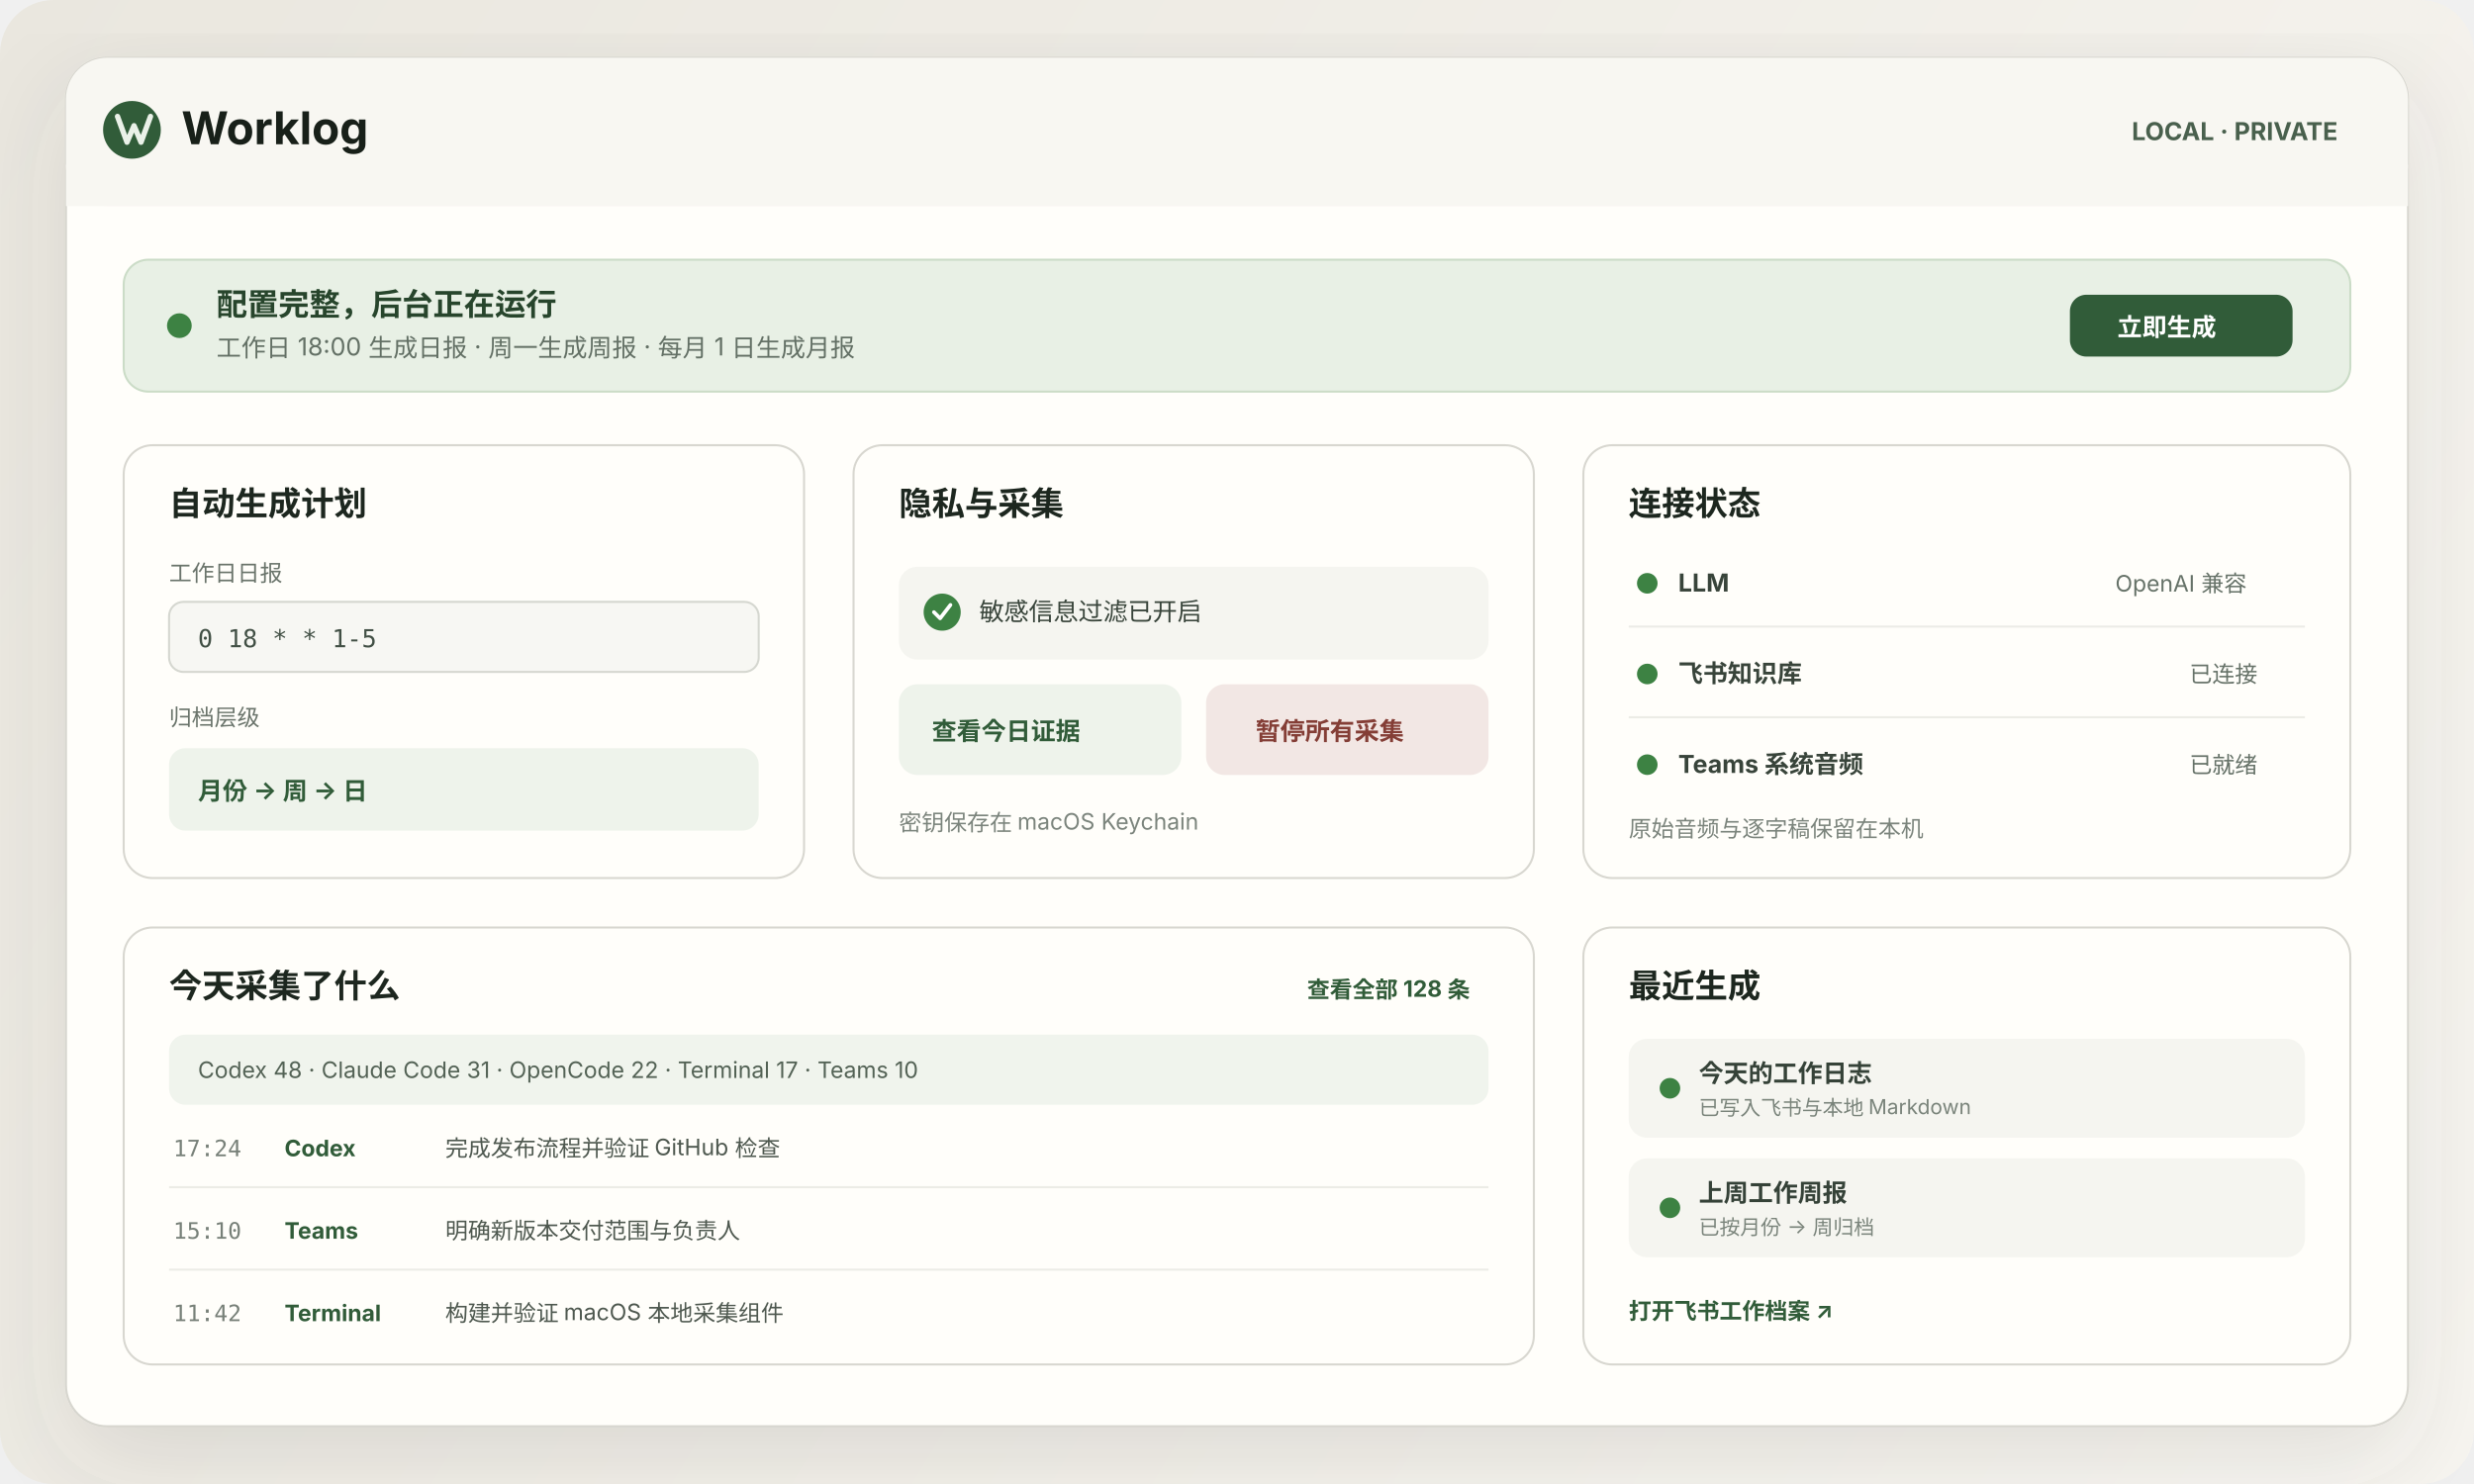
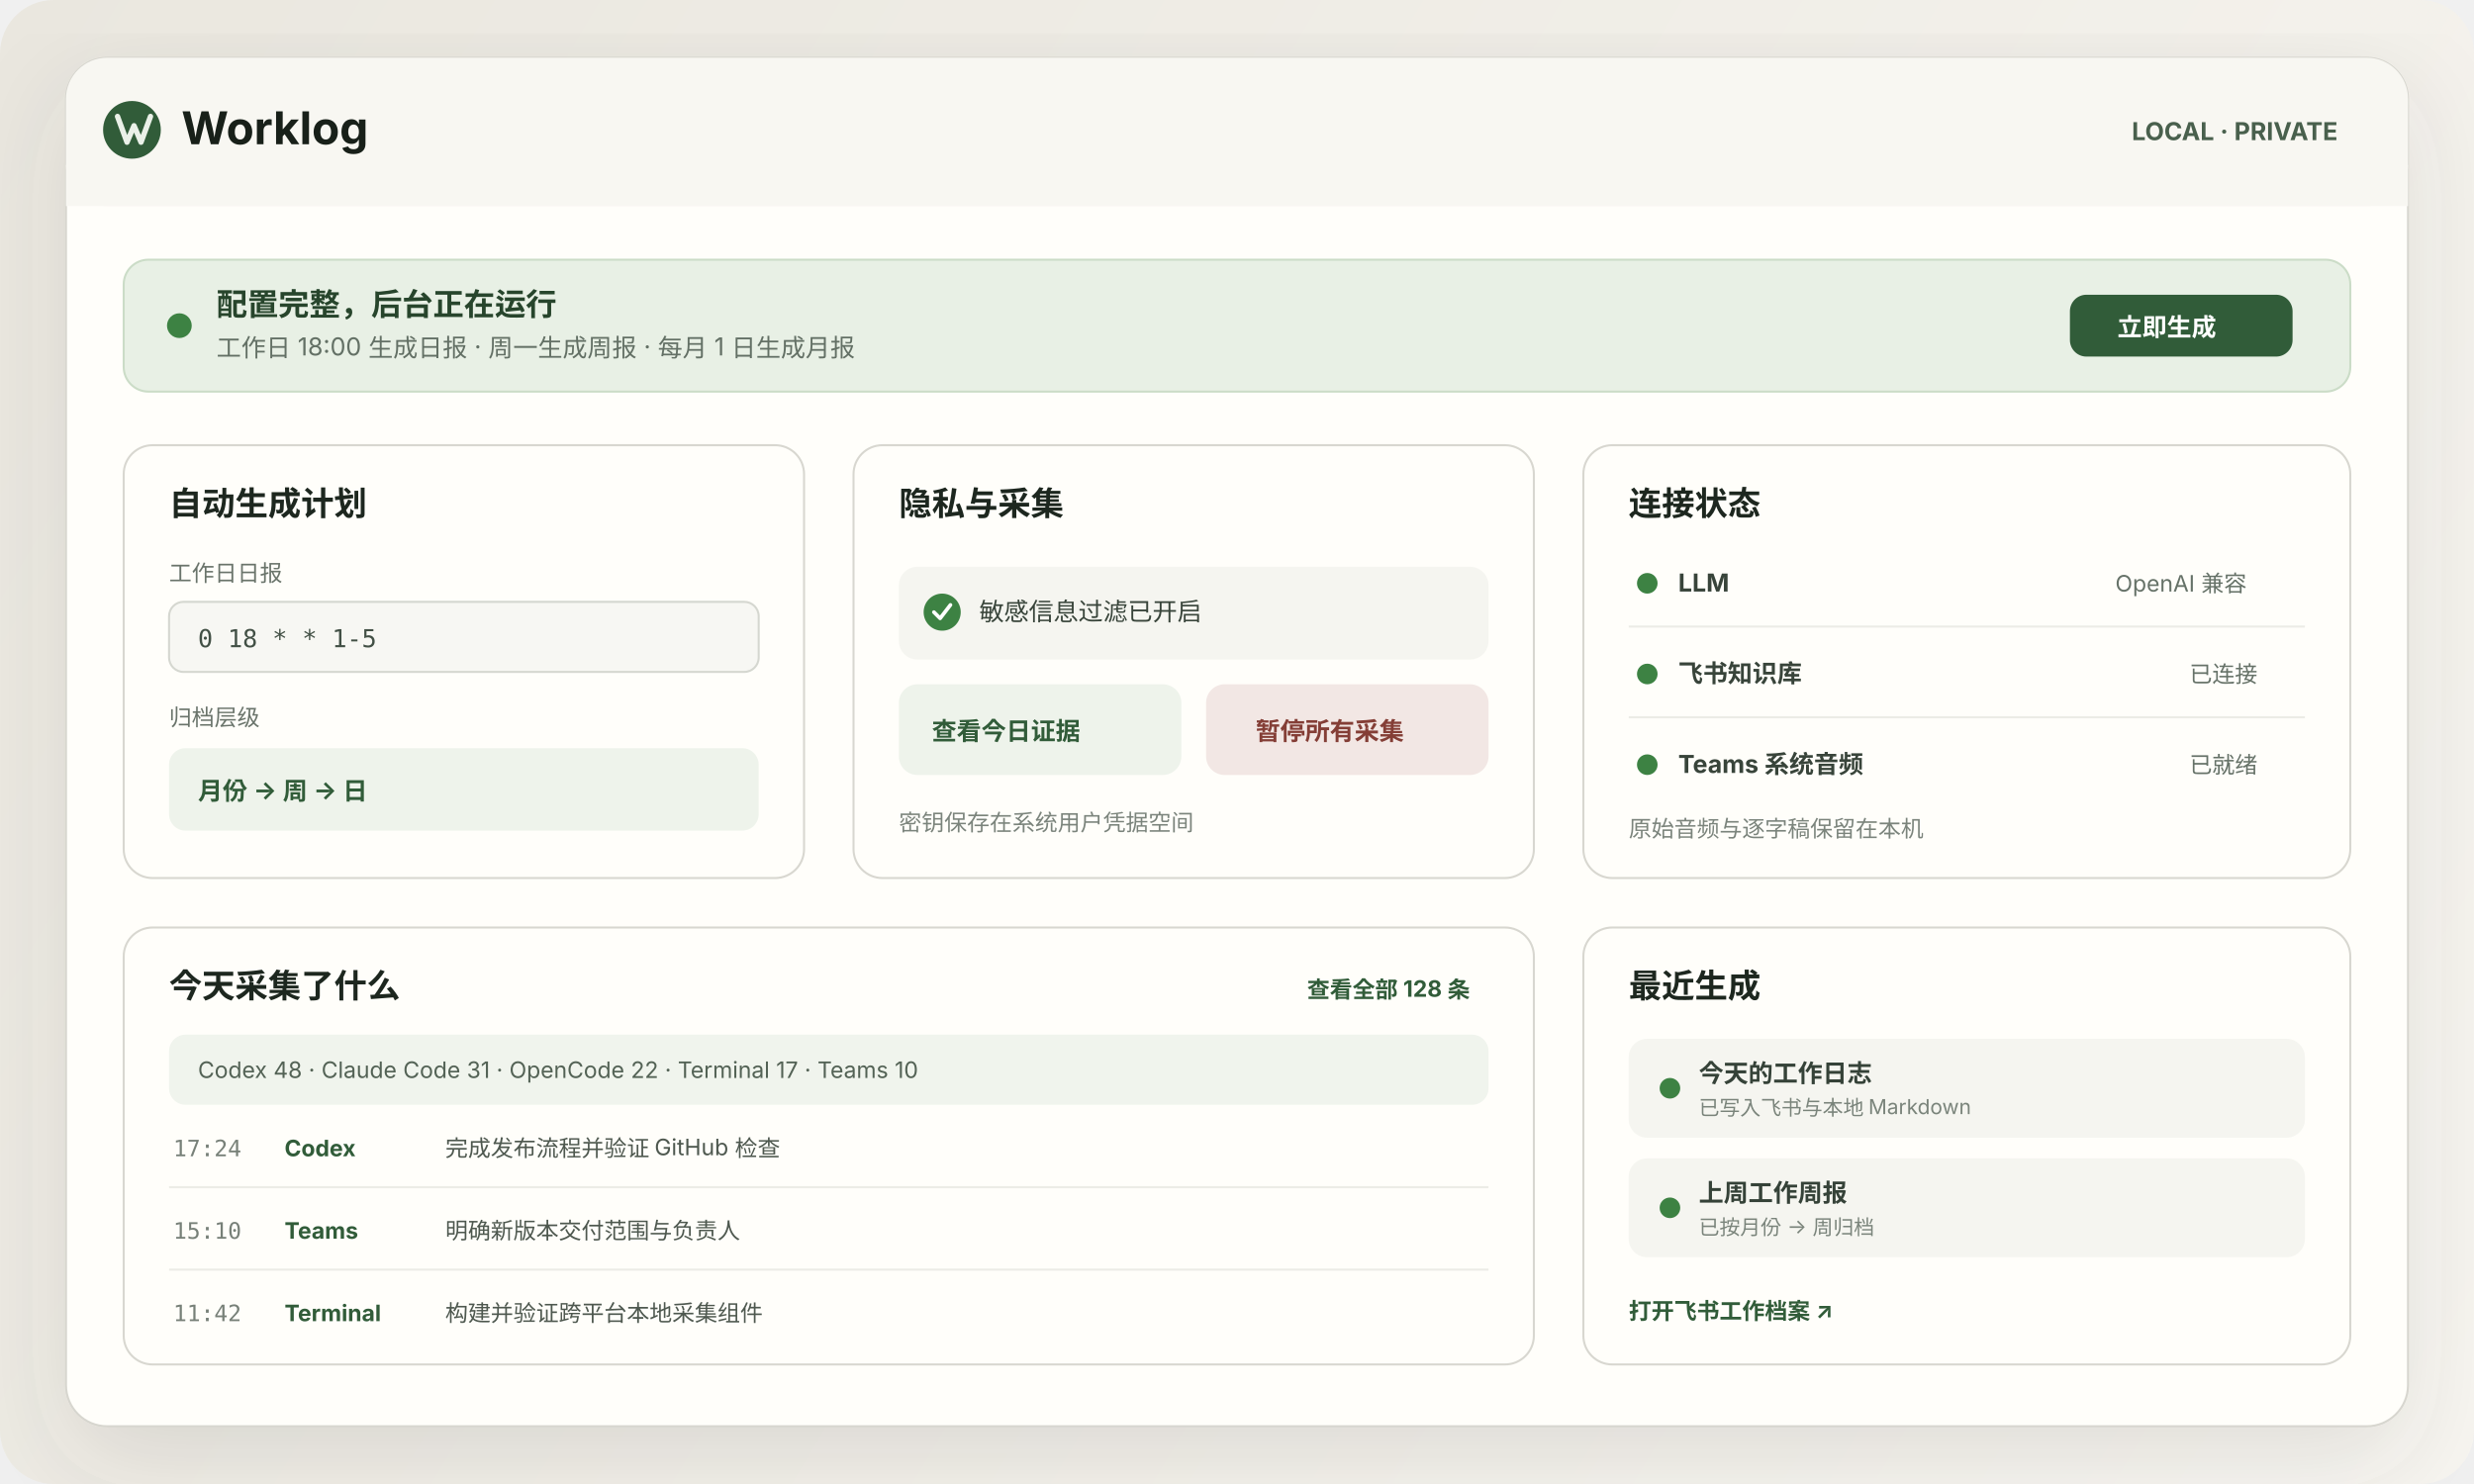
<svg xmlns="http://www.w3.org/2000/svg" width="1200" height="720" viewBox="0 0 1200 720" fill="none">
  <defs>
    <linearGradient id="canvas" x1="0" y1="0" x2="1200" y2="720" gradientUnits="userSpaceOnUse">
      <stop stop-color="#EAE7DF" />
      <stop offset="1" stop-color="#F7F5F0" />
    </linearGradient>
    <filter id="panelShadow" x="-20%" y="-20%" width="140%" height="160%">
      <feDropShadow dx="0" dy="16" stdDeviation="24" flood-color="#435145" flood-opacity="0.12" />
    </filter>
  </defs>
  <rect width="1200" height="720" rx="26" fill="url(#canvas)" />
  <rect x="32" y="28" width="1136" height="664" rx="20" fill="#FFFEFA" stroke="#D7D6CF" filter="url(#panelShadow)" />
  <g font-family="-apple-system, BlinkMacSystemFont, Segoe UI, sans-serif">
    <rect x="32" y="28" width="1136" height="72" rx="20" fill="#F8F7F2" />
    <rect x="32" y="80" width="1136" height="20" fill="#F8F7F2" />
    <circle cx="64" cy="63" r="14" fill="#315C39" />
    <path d="M57 56.5L61.6 69L65 61L68.4 69L73 56.5" stroke="#EAF1E8" stroke-width="2.6" stroke-linecap="round" stroke-linejoin="round" />
    <text x="88" y="70" fill="#182019" font-size="22" font-weight="720">Worklog</text>
    <text x="1034" y="68" fill="#49604D" font-size="12" font-weight="650">LOCAL · PRIVATE</text>
    <rect x="60" y="126" width="1080" height="64" rx="12" fill="#E8F0E5" stroke="#CBDCC7" />
    <circle cx="87" cy="158" r="6" fill="#3D8243" />
    <text x="105" y="153" fill="#27452C" font-size="15" font-weight="700">配置完整，后台正在运行</text>
    <text x="105" y="173" fill="#637065" font-size="12">工作日 18:00 生成日报 · 周一生成周报 · 每月 1 日生成月报</text>
    <rect x="1004" y="143" width="108" height="30" rx="8" fill="#315C39" />
    <text x="1027" y="163" fill="#FFFFFF" font-size="12" font-weight="650">立即生成</text>
    <g transform="translate(60 216)">
      <rect width="330" height="210" rx="14" fill="#FFFEFA" stroke="#D8D7D0" />
      <text x="22" y="34" fill="#1D271F" font-size="16" font-weight="700">自动生成计划</text>
      <text x="22" y="66" fill="#6A746B" font-size="11">工作日日报</text>
      <rect x="22" y="76" width="286" height="34" rx="7" fill="#F7F7F3" stroke="#D5D7D0" />
      <text x="36" y="98" fill="#425045" font-family="ui-monospace, SFMono-Regular, Menlo, monospace" font-size="12">0 18 * * 1-5</text>
      <text x="22" y="136" fill="#6A746B" font-size="11">归档层级</text>
      <rect x="22" y="147" width="286" height="40" rx="8" fill="#EEF3EB" />
      <text x="36" y="172" fill="#315C39" font-size="12" font-weight="650">月份  →  周  →  日</text>
    </g>
    <g transform="translate(414 216)">
      <rect width="330" height="210" rx="14" fill="#FFFEFA" stroke="#D8D7D0" />
      <text x="22" y="34" fill="#1D271F" font-size="16" font-weight="700">隐私与采集</text>
      <rect x="22" y="59" width="286" height="45" rx="9" fill="#F5F5F0" />
      <circle cx="43" cy="81" r="9" fill="#3D8243" />
      <path d="M39 81L42 84L47 77.5" stroke="#FFFFFF" stroke-width="1.8" stroke-linecap="round" stroke-linejoin="round" />
      <text x="61" y="85" fill="#38443A" font-size="12">敏感信息过滤已开启</text>
      <rect x="22" y="116" width="137" height="44" rx="9" fill="#EEF3EB" />
      <text x="38" y="143" fill="#315C39" font-size="12" font-weight="650">查看今日证据</text>
      <rect x="171" y="116" width="137" height="44" rx="9" fill="#F2E7E4" />
      <text x="195" y="143" fill="#843E36" font-size="12" font-weight="650">暂停所有采集</text>
-       <text x="22" y="187" fill="#7B847C" font-size="11">密钥保存在 macOS Keychain</text>
+       <text x="22" y="187" fill="#7B847C" font-size="11">密钥保存在系统用户凭据空间</text>
    </g>
    <g transform="translate(768 216)">
      <rect width="372" height="210" rx="14" fill="#FFFEFA" stroke="#D8D7D0" />
      <text x="22" y="34" fill="#1D271F" font-size="16" font-weight="700">连接状态</text>
      <circle cx="31" cy="67" r="5" fill="#3D8243" />
      <text x="46" y="71" fill="#38443A" font-size="12" font-weight="650">LLM</text>
      <text x="258" y="71" fill="#667268" font-size="11">OpenAI 兼容</text>
      <line x1="22" y1="88" x2="350" y2="88" stroke="#ECECE6" />
      <circle cx="31" cy="111" r="5" fill="#3D8243" />
      <text x="46" y="115" fill="#38443A" font-size="12" font-weight="650">飞书知识库</text>
      <text x="294" y="115" fill="#667268" font-size="11">已连接</text>
      <line x1="22" y1="132" x2="350" y2="132" stroke="#ECECE6" />
      <circle cx="31" cy="155" r="5" fill="#3D8243" />
      <text x="46" y="159" fill="#38443A" font-size="12" font-weight="650">Teams 系统音频</text>
      <text x="294" y="159" fill="#667268" font-size="11">已就绪</text>
      <text x="22" y="190" fill="#7B847C" font-size="11">原始音频与逐字稿保留在本机</text>
    </g>
    <g transform="translate(60 450)">
      <rect width="684" height="212" rx="14" fill="#FFFEFA" stroke="#D8D7D0" />
      <text x="22" y="34" fill="#1D271F" font-size="16" font-weight="700">今天采集了什么</text>
      <text x="574" y="34" fill="#315C39" font-size="11" font-weight="650">查看全部 128 条</text>
      <rect x="22" y="52" width="640" height="34" rx="8" fill="#F0F4ED" />
      <text x="36" y="73" fill="#536255" font-size="11">Codex 48 · Claude Code 31 · OpenCode 22 · Terminal 17 · Teams 10</text>
      <text x="24" y="111" fill="#778078" font-family="ui-monospace, SFMono-Regular, Menlo, monospace" font-size="11">17:24</text>
      <text x="78" y="111" fill="#315C39" font-size="11" font-weight="700">Codex</text>
      <text x="156" y="111" fill="#4E584F" font-size="11">完成发布流程并验证 GitHub 检查</text>
      <line x1="22" y1="126" x2="662" y2="126" stroke="#ECECE6" />
      <text x="24" y="151" fill="#778078" font-family="ui-monospace, SFMono-Regular, Menlo, monospace" font-size="11">15:10</text>
      <text x="78" y="151" fill="#315C39" font-size="11" font-weight="700">Teams</text>
      <text x="156" y="151" fill="#4E584F" font-size="11">明确新版本交付范围与负责人</text>
      <line x1="22" y1="166" x2="662" y2="166" stroke="#ECECE6" />
      <text x="24" y="191" fill="#778078" font-family="ui-monospace, SFMono-Regular, Menlo, monospace" font-size="11">11:42</text>
      <text x="78" y="191" fill="#315C39" font-size="11" font-weight="700">Terminal</text>
-       <text x="156" y="191" fill="#4E584F" font-size="11">构建并验证 macOS 本地采集组件</text>
+       <text x="156" y="191" fill="#4E584F" font-size="11">构建并验证跨平台本地采集组件</text>
    </g>
    <g transform="translate(768 450)">
      <rect width="372" height="212" rx="14" fill="#FFFEFA" stroke="#D8D7D0" />
      <text x="22" y="34" fill="#1D271F" font-size="16" font-weight="700">最近生成</text>
      <rect x="22" y="54" width="328" height="48" rx="9" fill="#F5F5F0" />
      <circle cx="42" cy="78" r="5" fill="#3D8243" />
      <text x="56" y="75" fill="#354238" font-size="12" font-weight="650">今天的工作日志</text>
      <text x="56" y="91" fill="#7A847B" font-size="10">已写入飞书与本地 Markdown</text>
      <rect x="22" y="112" width="328" height="48" rx="9" fill="#F5F5F0" />
      <circle cx="42" cy="136" r="5" fill="#3D8243" />
      <text x="56" y="133" fill="#354238" font-size="12" font-weight="650">上周工作周报</text>
      <text x="56" y="149" fill="#7A847B" font-size="10">已按月份 → 周归档</text>
      <text x="22" y="190" fill="#315C39" font-size="11" font-weight="650">打开飞书工作档案  ↗</text>
    </g>
  </g>
</svg>
